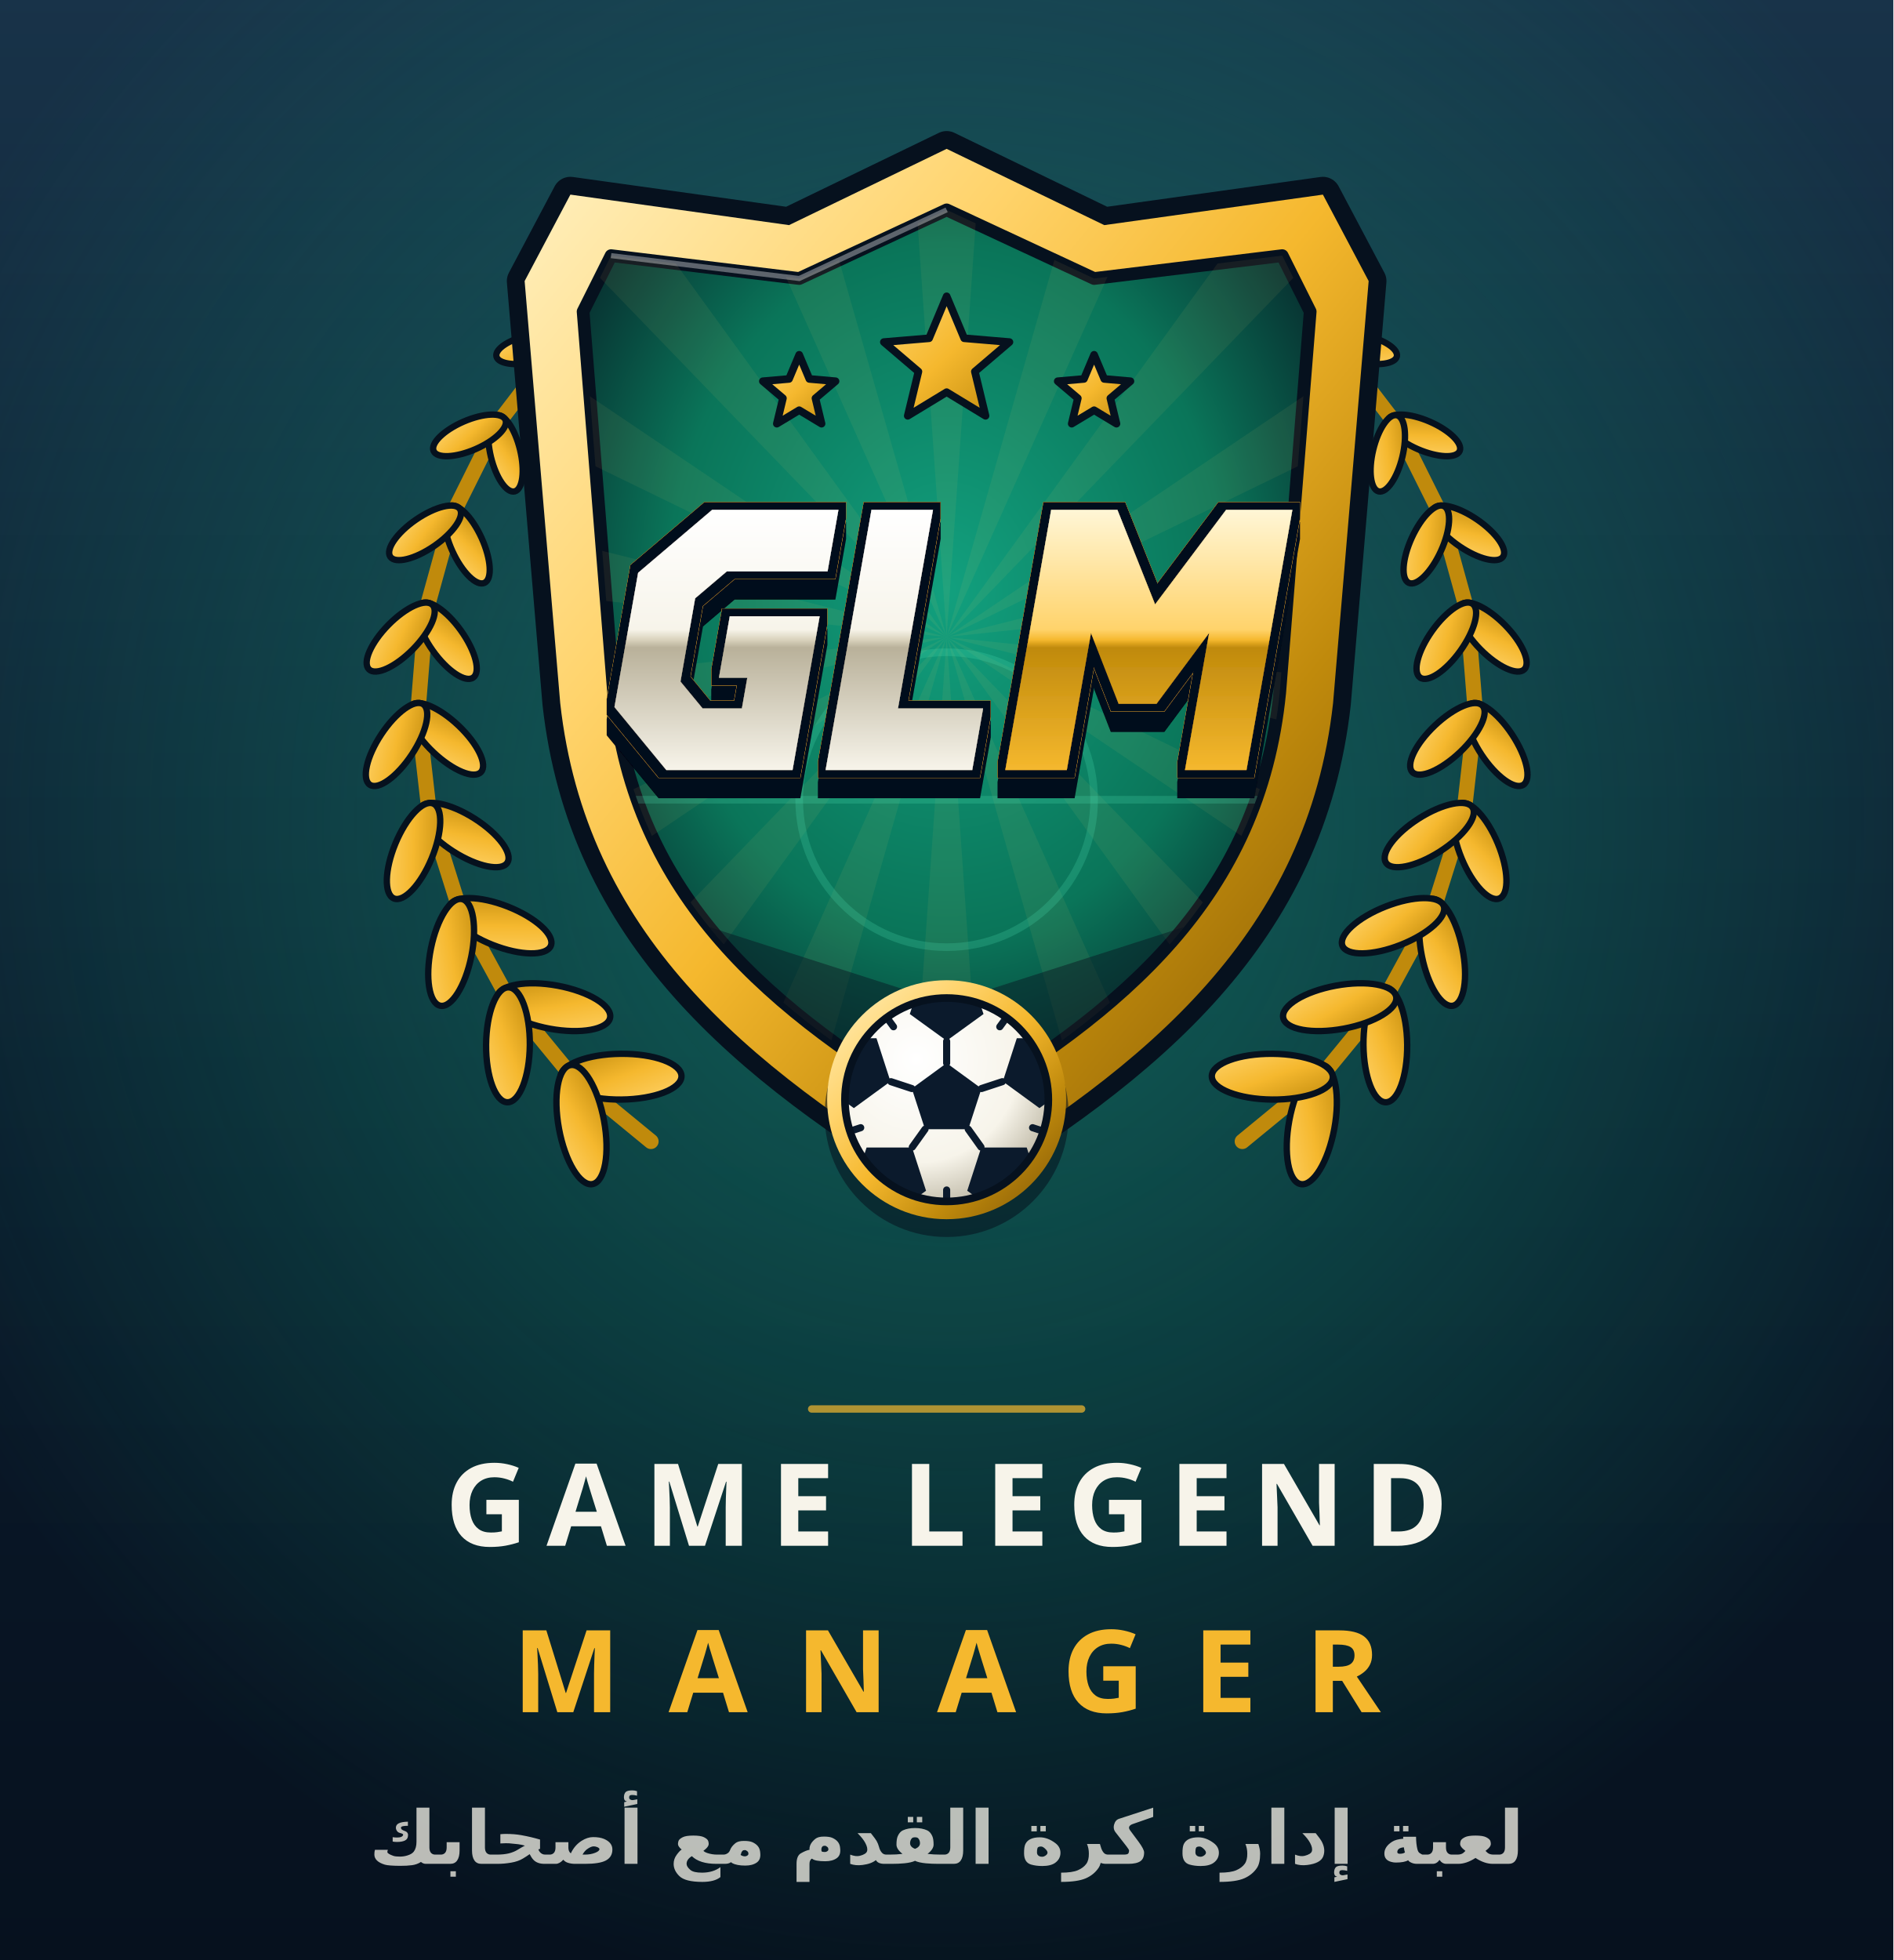
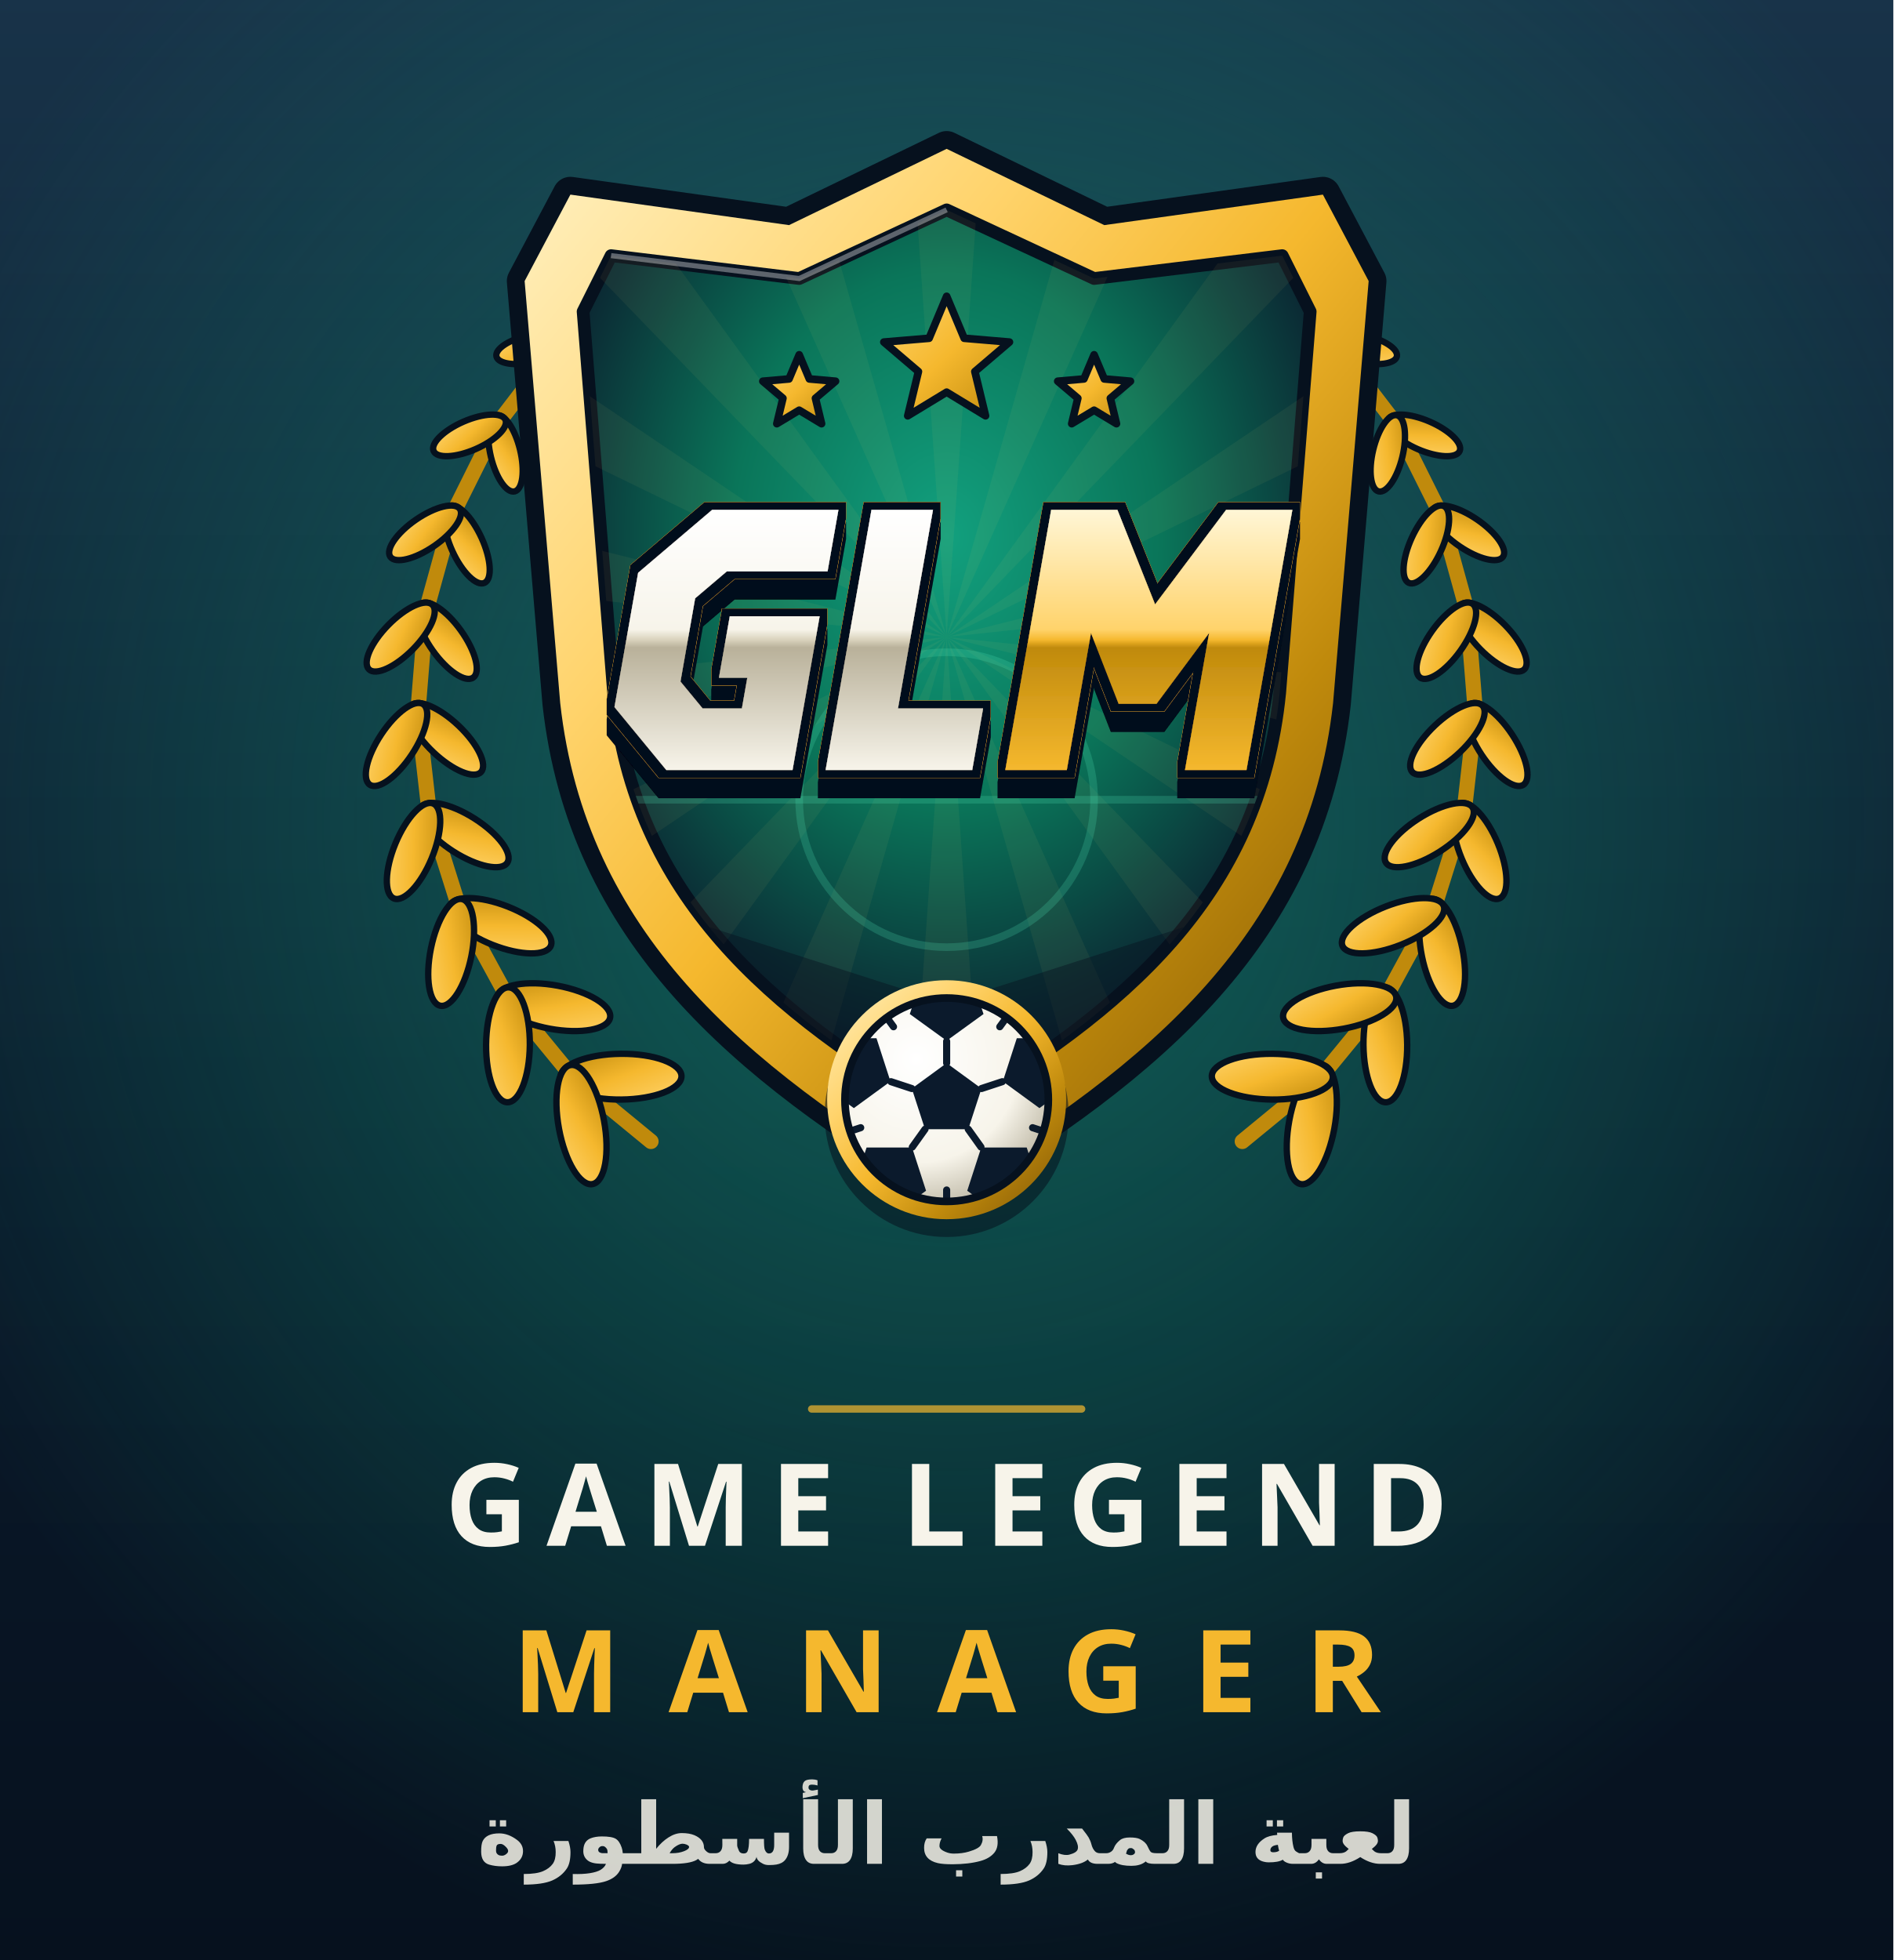
<svg xmlns="http://www.w3.org/2000/svg" viewBox="0 0 1024 1060" width="1024" height="1060">
  <defs>
    <linearGradient id="inkFill" x1="0" y1="0" x2="0" y2="1">
      <stop offset="0" stop-color="#183349" />
      <stop offset=".55" stop-color="#0B1A2C" />
      <stop offset="1" stop-color="#06111E" />
    </linearGradient>
    <linearGradient id="gold" x1="0" y1="0" x2="1" y2="1">
      <stop offset="0" stop-color="#FFD36B" />
      <stop offset=".5" stop-color="#F5B82E" />
      <stop offset="1" stop-color="#C08A0C" />
    </linearGradient>
    <linearGradient id="rimMetal" x1="0" y1="0" x2="1" y2="1">
      <stop offset="0" stop-color="#FFF1C2" />
      <stop offset=".3" stop-color="#FFD36B" />
      <stop offset=".5" stop-color="#F5B82E" />
      <stop offset=".72" stop-color="#C08A0C" />
      <stop offset="1" stop-color="#7A5206" />
    </linearGradient>
    <linearGradient id="metal" gradientUnits="userSpaceOnUse" x1="0" y1="0" x2="0" y2="110">
      <stop offset="0" stop-color="#FFF6D6" />
      <stop offset=".46" stop-color="#FFD36B" />
      <stop offset=".5" stop-color="#F5B82E" />
      <stop offset=".53" stop-color="#C08A0C" />
      <stop offset="1" stop-color="#F5B82E" />
    </linearGradient>
    <linearGradient id="silver" gradientUnits="userSpaceOnUse" x1="0" y1="0" x2="0" y2="110">
      <stop offset="0" stop-color="#FFFFFF" />
      <stop offset=".46" stop-color="#F7F4EA" />
      <stop offset=".5" stop-color="#D9D2BC" />
      <stop offset=".53" stop-color="#B9B19A" />
      <stop offset="1" stop-color="#F7F4EA" />
    </linearGradient>
-     <radialGradient id="field" cx=".5" cy=".42" r=".7">
+     <radialGradient id="field" cx=".5" cy=".36" r=".78">
      <stop offset="0" stop-color="#12A07E" />
-       <stop offset=".55" stop-color="#0A7559" />
+       <stop offset=".38" stop-color="#0A7559" />
+       <stop offset=".78" stop-color="#0B1A2C" />
      <stop offset="1" stop-color="#06111E" />
    </radialGradient>
    <radialGradient id="glow" cx=".5" cy=".42" r=".6">
      <stop offset="0" stop-color="#12A07E" stop-opacity=".55" />
      <stop offset="1" stop-color="#12A07E" stop-opacity="0" />
    </radialGradient>
    <radialGradient id="ballSkin" cx=".35" cy=".3" r=".85">
      <stop offset="0" stop-color="#FFFFFF" />
      <stop offset=".6" stop-color="#F7F4EA" />
      <stop offset="1" stop-color="#A9A28C" />
    </radialGradient>
    <clipPath id="crestIn">
      <path d="M256 68 L314 95 L388 86 L399 108 L387 258 C379 338 326 383 256 424 C186 383 133 338 125 258 L113 108 L124 86 L198 95 Z" />
    </clipPath>
    <filter id="sticker" x="-25%" y="-30%" width="150%" height="170%">
      <feMorphology in="SourceAlpha" operator="dilate" radius="5" result="o1" />
      <feFlood flood-color="#06111E" />
      <feComposite in2="o1" operator="in" result="ink1" />
      <feMorphology in="SourceAlpha" operator="dilate" radius="9" result="o2" />
      <feFlood flood-color="#F5B82E" />
      <feComposite in2="o2" operator="in" result="gold2" />
      <feMorphology in="SourceAlpha" operator="dilate" radius="12" result="o3" />
      <feFlood flood-color="#06111E" />
      <feComposite in2="o3" operator="in" result="ink3" />
      <feOffset in="ink3" dy="8" result="drop" />
      <feMerge>
        <feMergeNode in="drop" />
        <feMergeNode in="ink3" />
        <feMergeNode in="gold2" />
        <feMergeNode in="ink1" />
        <feMergeNode in="SourceGraphic" />
      </feMerge>
    </filter>
  </defs>
  <rect width="1024" height="1060" fill="url(#inkFill)" />
  <rect width="1024" height="1060" fill="url(#glow)" />
  <g transform="translate(160 20) scale(1.375)">
    <path d="M372.3 434.4 L403.1 409.1 L428.4 378.3 L447.5 343.3 L459.5 305.2 L464.0 265.6 L460.8 225.9 L450.2 187.5 L432.4 151.8 L408.1 120.1" fill="none" stroke="#C08A0C" stroke-width="6" stroke-linecap="round" stroke-linejoin="round" />
    <ellipse cx="403.1" cy="409.1" rx="23.8" ry="9.0" fill="url(#gold)" stroke="#06111E" stroke-width="2.5" transform="rotate(-79.5 403.1 409.1) translate(-19.0 0)" />
    <ellipse cx="403.1" cy="409.1" rx="23.8" ry="9.0" fill="url(#gold)" stroke="#06111E" stroke-width="2.5" transform="rotate(0.5 403.1 409.1) translate(-19.0 0)" />
    <ellipse cx="428.4" cy="378.3" rx="22.6" ry="8.6" fill="url(#gold)" stroke="#06111E" stroke-width="2.5" transform="rotate(-90.5 428.4 378.3) translate(-18.1 0)" />
    <ellipse cx="428.4" cy="378.3" rx="22.6" ry="8.6" fill="url(#gold)" stroke="#06111E" stroke-width="2.5" transform="rotate(-10.5 428.4 378.3) translate(-18.1 0)" />
    <ellipse cx="447.5" cy="343.3" rx="21.4" ry="8.1" fill="url(#gold)" stroke="#06111E" stroke-width="2.5" transform="rotate(-101.5 447.5 343.3) translate(-17.1 0)" />
    <ellipse cx="447.5" cy="343.3" rx="21.4" ry="8.1" fill="url(#gold)" stroke="#06111E" stroke-width="2.5" transform="rotate(-21.5 447.5 343.3) translate(-17.1 0)" />
    <ellipse cx="459.5" cy="305.2" rx="20.2" ry="7.7" fill="url(#gold)" stroke="#06111E" stroke-width="2.5" transform="rotate(-112.5 459.5 305.2) translate(-16.2 0)" />
    <ellipse cx="459.5" cy="305.2" rx="20.2" ry="7.7" fill="url(#gold)" stroke="#06111E" stroke-width="2.5" transform="rotate(-32.5 459.5 305.2) translate(-16.2 0)" />
    <ellipse cx="464.0" cy="265.6" rx="19.0" ry="7.2" fill="url(#gold)" stroke="#06111E" stroke-width="2.5" transform="rotate(-123.5 464.0 265.6) translate(-15.2 0)" />
    <ellipse cx="464.0" cy="265.6" rx="19.0" ry="7.2" fill="url(#gold)" stroke="#06111E" stroke-width="2.5" transform="rotate(-43.5 464.0 265.6) translate(-15.2 0)" />
    <ellipse cx="460.8" cy="225.9" rx="17.8" ry="6.8" fill="url(#gold)" stroke="#06111E" stroke-width="2.5" transform="rotate(-134.5 460.8 225.9) translate(-14.2 0)" />
    <ellipse cx="460.8" cy="225.9" rx="17.8" ry="6.8" fill="url(#gold)" stroke="#06111E" stroke-width="2.5" transform="rotate(-54.5 460.8 225.9) translate(-14.2 0)" />
    <ellipse cx="450.2" cy="187.5" rx="16.6" ry="6.3" fill="url(#gold)" stroke="#06111E" stroke-width="2.5" transform="rotate(-145.5 450.2 187.5) translate(-13.3 0)" />
    <ellipse cx="450.2" cy="187.5" rx="16.6" ry="6.3" fill="url(#gold)" stroke="#06111E" stroke-width="2.5" transform="rotate(-65.5 450.2 187.5) translate(-13.3 0)" />
    <ellipse cx="432.4" cy="151.8" rx="15.4" ry="5.9" fill="url(#gold)" stroke="#06111E" stroke-width="2.5" transform="rotate(-156.5 432.4 151.8) translate(-12.3 0)" />
    <ellipse cx="432.4" cy="151.8" rx="15.4" ry="5.9" fill="url(#gold)" stroke="#06111E" stroke-width="2.5" transform="rotate(-76.5 432.4 151.8) translate(-12.3 0)" />
    <ellipse cx="408.1" cy="120.1" rx="14.2" ry="5.4" fill="url(#gold)" stroke="#06111E" stroke-width="2.5" transform="rotate(-167.5 408.1 120.1) translate(-11.4 0)" />
    <ellipse cx="408.1" cy="120.1" rx="14.2" ry="5.4" fill="url(#gold)" stroke="#06111E" stroke-width="2.5" transform="rotate(-87.5 408.1 120.1) translate(-11.4 0)" />
    <path d="M139.7 434.4 L108.9 409.1 L83.6 378.3 L64.5 343.3 L52.5 305.2 L48.0 265.6 L51.2 225.9 L61.8 187.5 L79.6 151.8 L103.9 120.1" fill="none" stroke="#C08A0C" stroke-width="6" stroke-linecap="round" stroke-linejoin="round" />
    <ellipse cx="108.9" cy="409.1" rx="23.8" ry="9.0" fill="url(#gold)" stroke="#06111E" stroke-width="2.5" transform="rotate(-180.5 108.9 409.1) translate(-19.0 0)" />
    <ellipse cx="108.9" cy="409.1" rx="23.8" ry="9.0" fill="url(#gold)" stroke="#06111E" stroke-width="2.5" transform="rotate(-100.5 108.9 409.1) translate(-19.0 0)" />
    <ellipse cx="83.6" cy="378.3" rx="22.6" ry="8.6" fill="url(#gold)" stroke="#06111E" stroke-width="2.5" transform="rotate(-169.5 83.6 378.3) translate(-18.1 0)" />
    <ellipse cx="83.6" cy="378.3" rx="22.6" ry="8.6" fill="url(#gold)" stroke="#06111E" stroke-width="2.5" transform="rotate(-89.5 83.6 378.3) translate(-18.1 0)" />
    <ellipse cx="64.5" cy="343.3" rx="21.4" ry="8.1" fill="url(#gold)" stroke="#06111E" stroke-width="2.5" transform="rotate(-158.5 64.5 343.3) translate(-17.1 0)" />
    <ellipse cx="64.5" cy="343.3" rx="21.4" ry="8.1" fill="url(#gold)" stroke="#06111E" stroke-width="2.5" transform="rotate(-78.5 64.5 343.3) translate(-17.1 0)" />
    <ellipse cx="52.5" cy="305.2" rx="20.2" ry="7.7" fill="url(#gold)" stroke="#06111E" stroke-width="2.5" transform="rotate(-147.5 52.5 305.2) translate(-16.2 0)" />
    <ellipse cx="52.5" cy="305.2" rx="20.2" ry="7.7" fill="url(#gold)" stroke="#06111E" stroke-width="2.5" transform="rotate(-67.5 52.5 305.2) translate(-16.2 0)" />
    <ellipse cx="48.0" cy="265.6" rx="19.0" ry="7.2" fill="url(#gold)" stroke="#06111E" stroke-width="2.5" transform="rotate(-136.5 48.0 265.6) translate(-15.2 0)" />
    <ellipse cx="48.0" cy="265.6" rx="19.0" ry="7.2" fill="url(#gold)" stroke="#06111E" stroke-width="2.5" transform="rotate(-56.5 48.0 265.6) translate(-15.2 0)" />
    <ellipse cx="51.2" cy="225.9" rx="17.8" ry="6.8" fill="url(#gold)" stroke="#06111E" stroke-width="2.5" transform="rotate(-125.5 51.2 225.9) translate(-14.2 0)" />
    <ellipse cx="51.2" cy="225.9" rx="17.8" ry="6.8" fill="url(#gold)" stroke="#06111E" stroke-width="2.5" transform="rotate(-45.5 51.2 225.9) translate(-14.2 0)" />
    <ellipse cx="61.8" cy="187.5" rx="16.6" ry="6.3" fill="url(#gold)" stroke="#06111E" stroke-width="2.5" transform="rotate(-114.5 61.8 187.5) translate(-13.3 0)" />
    <ellipse cx="61.8" cy="187.5" rx="16.6" ry="6.3" fill="url(#gold)" stroke="#06111E" stroke-width="2.5" transform="rotate(-34.5 61.8 187.5) translate(-13.3 0)" />
    <ellipse cx="79.6" cy="151.8" rx="15.4" ry="5.9" fill="url(#gold)" stroke="#06111E" stroke-width="2.5" transform="rotate(-103.5 79.6 151.8) translate(-12.3 0)" />
    <ellipse cx="79.6" cy="151.8" rx="15.4" ry="5.9" fill="url(#gold)" stroke="#06111E" stroke-width="2.5" transform="rotate(-23.5 79.6 151.8) translate(-12.3 0)" />
    <ellipse cx="103.9" cy="120.1" rx="14.2" ry="5.4" fill="url(#gold)" stroke="#06111E" stroke-width="2.5" transform="rotate(-92.5 103.9 120.1) translate(-11.4 0)" />
    <ellipse cx="103.9" cy="120.1" rx="14.2" ry="5.4" fill="url(#gold)" stroke="#06111E" stroke-width="2.5" transform="rotate(-12.5 103.9 120.1) translate(-11.4 0)" />
    <path d="M256 44 L318 74 L404 62 L422 96 L408 262 C398 352 336 404 256 452 C176 404 114 352 104 262 L90 96 L108 62 L194 74 Z" fill="#06111E" stroke="#06111E" stroke-width="14" stroke-linejoin="round" />
    <path d="M256 44 L318 74 L404 62 L422 96 L408 262 C398 352 336 404 256 452 C176 404 114 352 104 262 L90 96 L108 62 L194 74 Z" fill="url(#rimMetal)" />
    <path d="M256 68 L314 95 L388 86 L399 108 L387 258 C379 338 326 383 256 424 C186 383 133 338 125 258 L113 108 L124 86 L198 95 Z" fill="url(#field)" stroke="#06111E" stroke-width="5" stroke-linejoin="round" />
    <g clip-path="url(#crestIn)">
-       <path d="M256 236 L228 -163 L284 -163 Z M256 236 L366 -149 L419 -129 Z M256 236 L491 -88 L534 -52 Z M256 236 L588 12 L616 61 Z M256 236 L644 139 L654 194 Z M256 236 L654 278 L644 333 Z M256 236 L616 411 L588 460 Z M256 236 L534 524 L491 560 Z M256 236 L419 601 L366 621 Z M256 236 L284 635 L228 635 Z M256 236 L146 621 L93 601 Z M256 236 L21 560 L-22 524 Z M256 236 L-76 460 L-104 411 Z M256 236 L-132 333 L-142 278 Z M256 236 L-142 194 L-132 139 Z M256 236 L-104 61 L-76 12 Z M256 236 L-22 -52 L21 -88 Z M256 236 L93 -129 L146 -149 Z" fill="#FFD36B" opacity=".07" />
+       <path d="M256 236 L228 -163 L284 -163 Z M256 236 L366 -149 L419 -129 Z M256 236 L491 -88 L534 -52 Z M256 236 L588 12 L616 61 Z M256 236 L644 139 L654 194 Z M256 236 L654 278 L644 333 Z M256 236 L616 411 L588 460 Z M256 236 L534 524 L491 560 Z M256 236 L419 601 L366 621 Z M256 236 L284 635 L228 635 Z M256 236 L146 621 L93 601 Z M256 236 L21 560 L-22 524 Z M256 236 L-76 460 L-104 411 Z M256 236 L-132 333 L-142 278 Z M256 236 L-142 194 L-132 139 Z M256 236 L-104 61 L-76 12 Z M256 236 L-22 -52 L21 -88 Z M256 236 L93 -129 L146 -149 Z" fill="#FFD36B" opacity=".055" />
      <path d="M100 300 H412" stroke="#4FE0B5" stroke-opacity=".22" stroke-width="3" />
      <circle cx="256" cy="300" r="58" fill="none" stroke="#4FE0B5" stroke-opacity=".22" stroke-width="3" />
      <path d="M100 330 L256 380 L412 330 V460 H100 Z" fill="#06111E" opacity=".45" />
    </g>
    <path d="M124 86 L198 95 L256 68" fill="none" stroke="#FFFFFF" stroke-opacity=".35" stroke-width="2" />
    <path d="M256.0 102.0 L262.9 118.5 L280.7 120.0 L267.1 131.6 L271.3 149.0 L256.0 139.7 L240.7 149.0 L244.9 131.6 L231.3 120.0 L249.1 118.5 Z" fill="url(#gold)" stroke="#06111E" stroke-width="3" stroke-linejoin="round" />
    <path d="M198.0 125.0 L202.0 134.5 L212.3 135.4 L204.4 142.1 L206.8 152.1 L198.0 146.8 L189.2 152.1 L191.6 142.1 L183.7 135.4 L194.0 134.5 Z" fill="url(#gold)" stroke="#06111E" stroke-width="3" stroke-linejoin="round" />
    <path d="M314.0 125.0 L318.0 134.5 L328.3 135.4 L320.4 142.1 L322.8 152.1 L314.0 146.8 L305.2 152.1 L307.6 142.1 L299.7 135.4 L310.0 134.5 Z" fill="url(#gold)" stroke="#06111E" stroke-width="3" stroke-linejoin="round" />
    <g filter="url(#sticker)">
      <g transform="translate(130 186) scale(0.93) translate(136 55) skewX(-10) translate(-136 -55)">
        <path d="M80 13 H32 L13 32 V78 L32 97 H67 V58 H42" fill="none" stroke="url(#silver)" stroke-width="26" stroke-linejoin="miter" />
        <path d="M107 0 V97 H156" fill="none" stroke="url(#silver)" stroke-width="26" stroke-linejoin="miter" />
        <path d="M170 110 V0 H198 L221 40 L244 0 H272 V110 H246 V52 L229 82 H213 L196 52 V110 Z" fill="url(#metal)" />
      </g>
    </g>
    <clipPath id="crestBall">
      <circle cx="256" cy="418" r="40" />
    </clipPath>
    <circle cx="256" cy="424" r="48" fill="#06111E" opacity=".55" />
    <circle cx="256" cy="418" r="47" fill="url(#rimMetal)" />
    <circle cx="256" cy="418" r="40" fill="url(#ballSkin)" />
    <g clip-path="url(#crestBall)" fill="#0B1A2C">
      <path d="M256.0 403.6 L269.7 413.6 L264.5 429.6 L247.5 429.6 L242.3 413.6 Z" />
      <path d="M256.0 394.8 L241.5 384.3 L247.1 367.3 L264.9 367.3 L270.5 384.3 Z" />
      <path d="M278.1 410.8 L283.6 393.8 L301.5 393.8 L307.0 410.8 L292.5 421.3 Z" />
      <path d="M269.6 436.8 L287.5 436.8 L293.0 453.8 L278.6 464.3 L264.1 453.8 Z" />
      <path d="M242.4 436.8 L247.9 453.8 L233.4 464.3 L219.0 453.8 L224.5 436.8 Z" />
      <path d="M233.9 410.8 L219.5 421.3 L205.0 410.8 L210.5 393.8 L228.4 393.8 Z" />
      <path d="M276.9 389.3 L280.7 384.1 M289.8 429.0 L295.9 431.0 M256.0 453.5 L256.0 459.9 M222.2 429.0 L216.1 431.0 M235.1 389.3 L231.3 384.1 M256.0 403.6 L256.0 395.0 M269.7 413.6 L277.9 410.9 M264.5 429.6 L269.5 436.6 M247.5 429.6 L242.5 436.6 M242.3 413.6 L234.1 410.9" stroke="#0B1A2C" stroke-width="2.8" stroke-linecap="round" />
    </g>
    <circle cx="256" cy="418" r="40" fill="none" stroke="#06111E" stroke-width="3" />
  </g>
  <rect x="437" y="760" width="150" height="4" rx="2" fill="#F5B82E" opacity=".7" />
  <text x="512" y="836" text-anchor="middle" font-family="Alexandria, sans-serif" font-weight="800" font-size="62" letter-spacing="10" fill="#F7F4EA">GAME LEGEND</text>
  <text x="512" y="926" text-anchor="middle" font-family="Alexandria, sans-serif" font-weight="800" font-size="62" letter-spacing="26" fill="#F5B82E">MANAGER</text>
-   <text x="512" y="1008" text-anchor="middle" font-family="Alexandria, sans-serif" font-weight="700" font-size="40" fill="#F7F4EA" opacity=".75" direction="rtl">لعبة إدارة كرة القدم مع أصحابك</text>
+   <text x="512" y="1008" text-anchor="middle" font-family="Alexandria, sans-serif" font-weight="700" font-size="46" fill="#F7F4EA" opacity=".85" direction="rtl">لعبة المدرب الأسطورة</text>
</svg>
